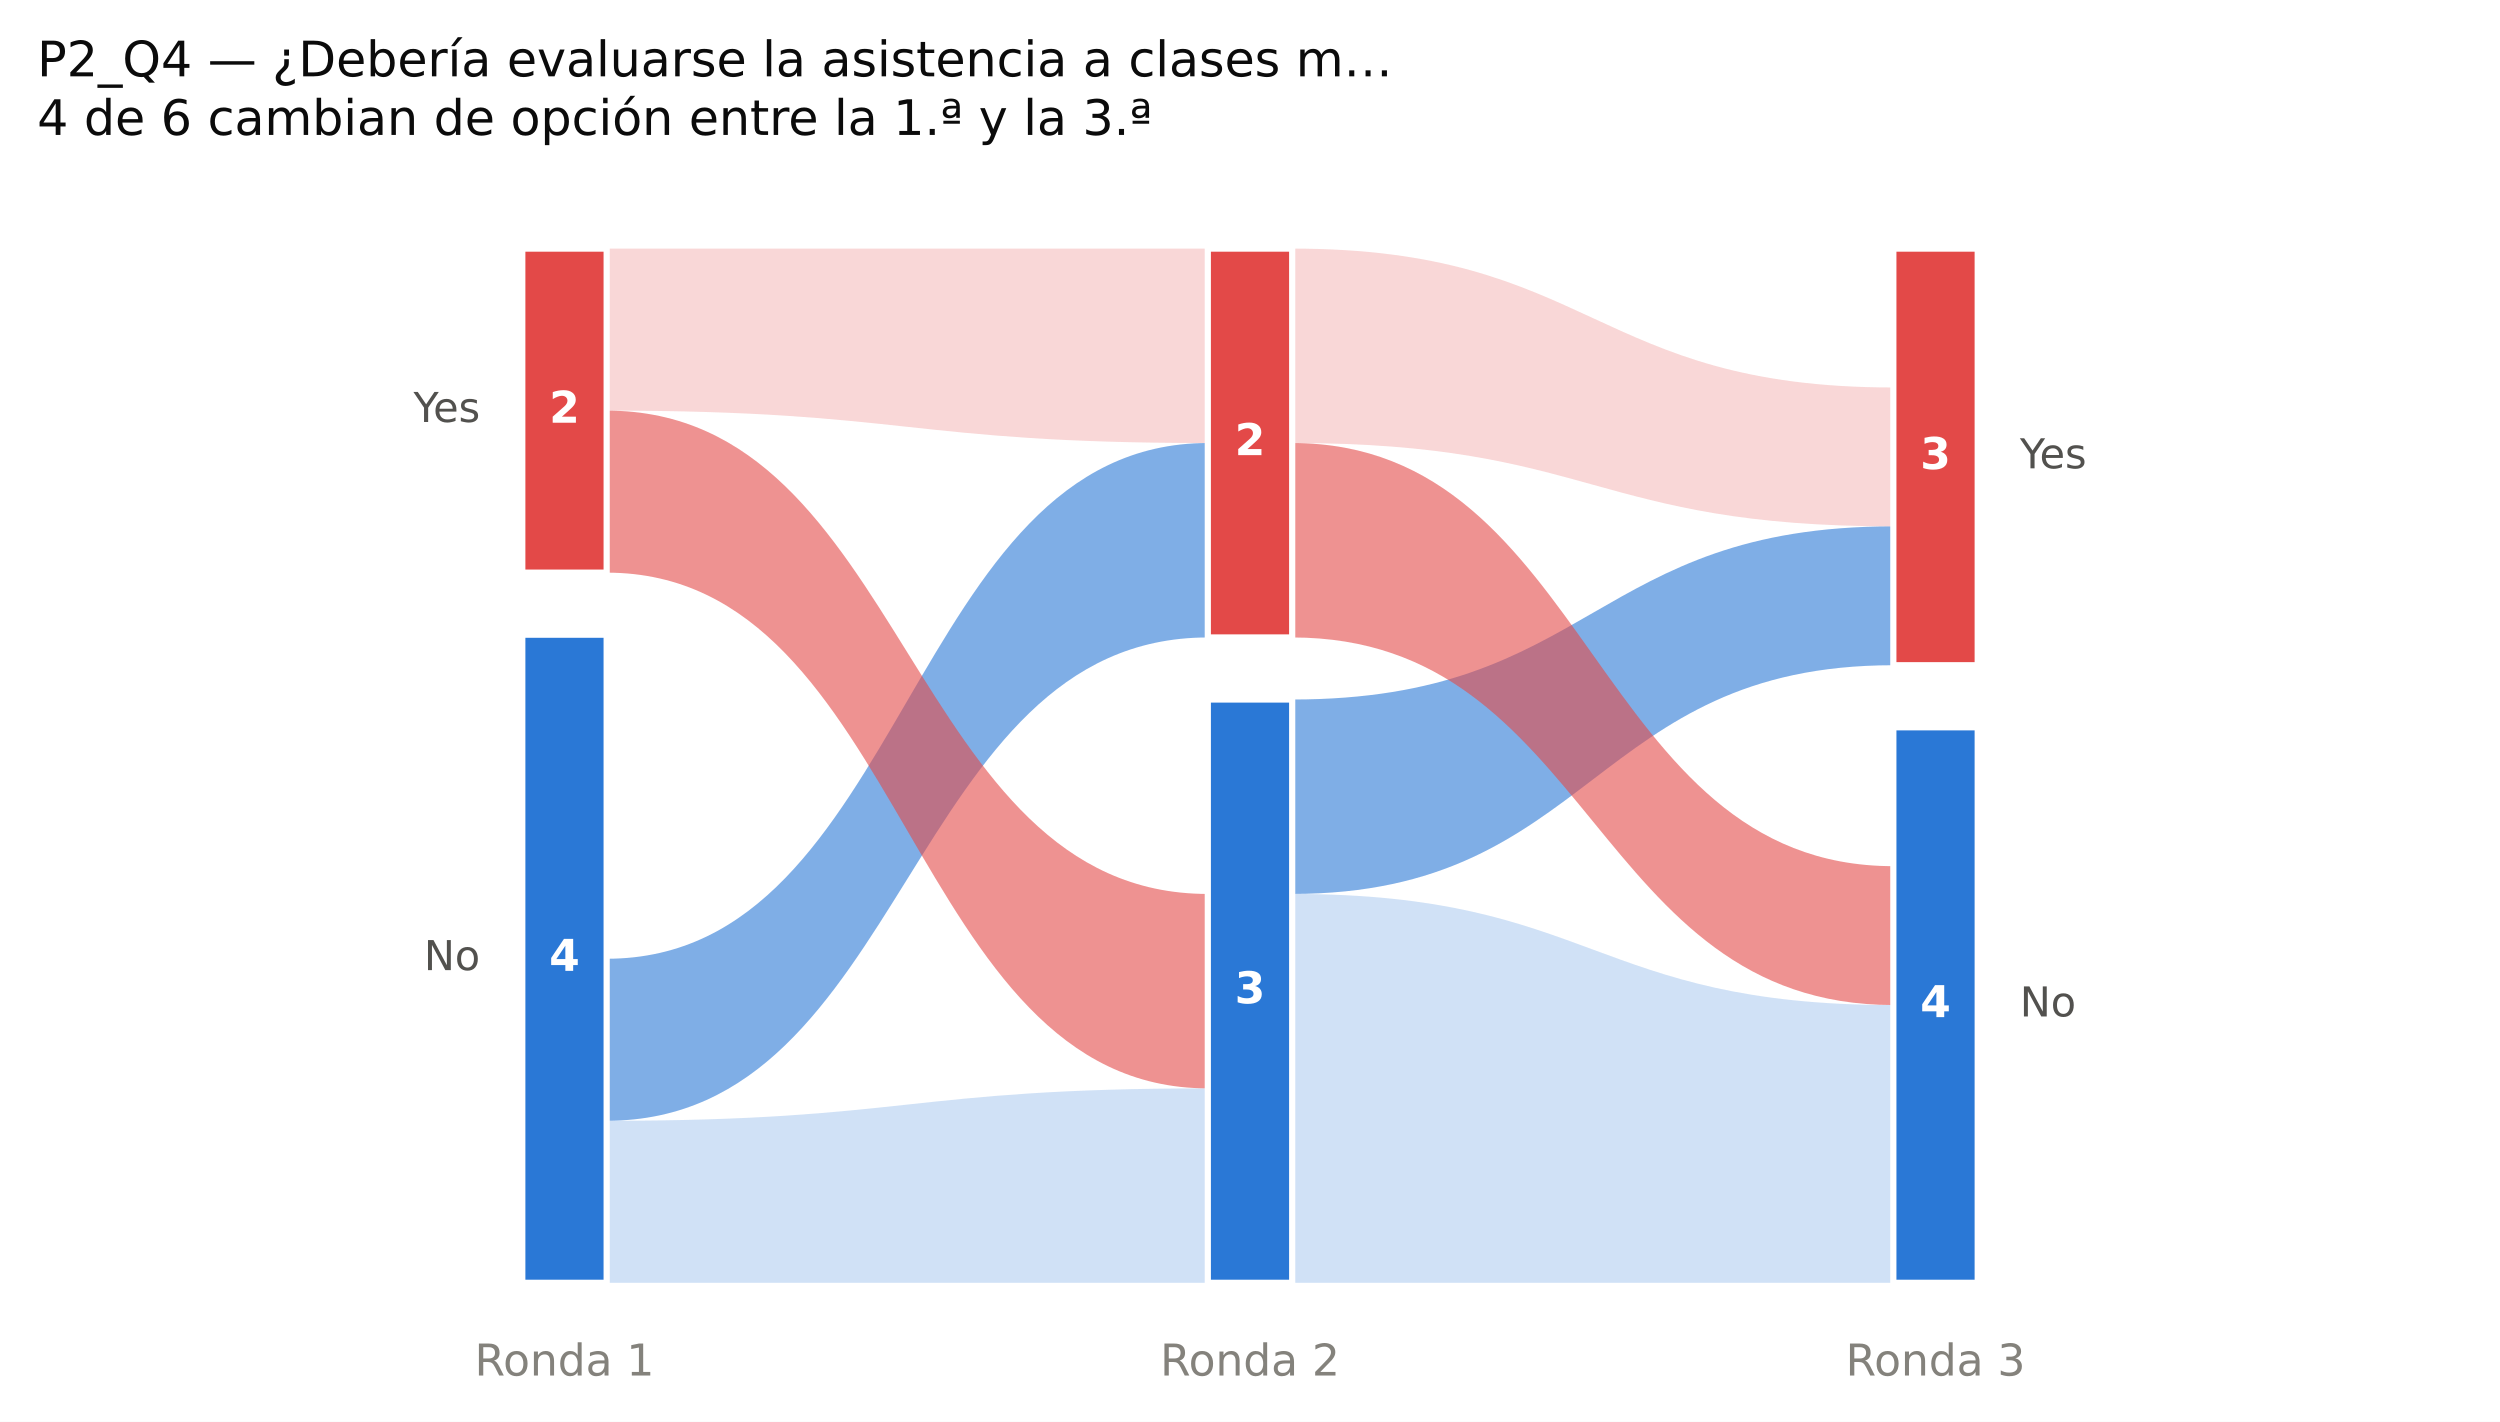
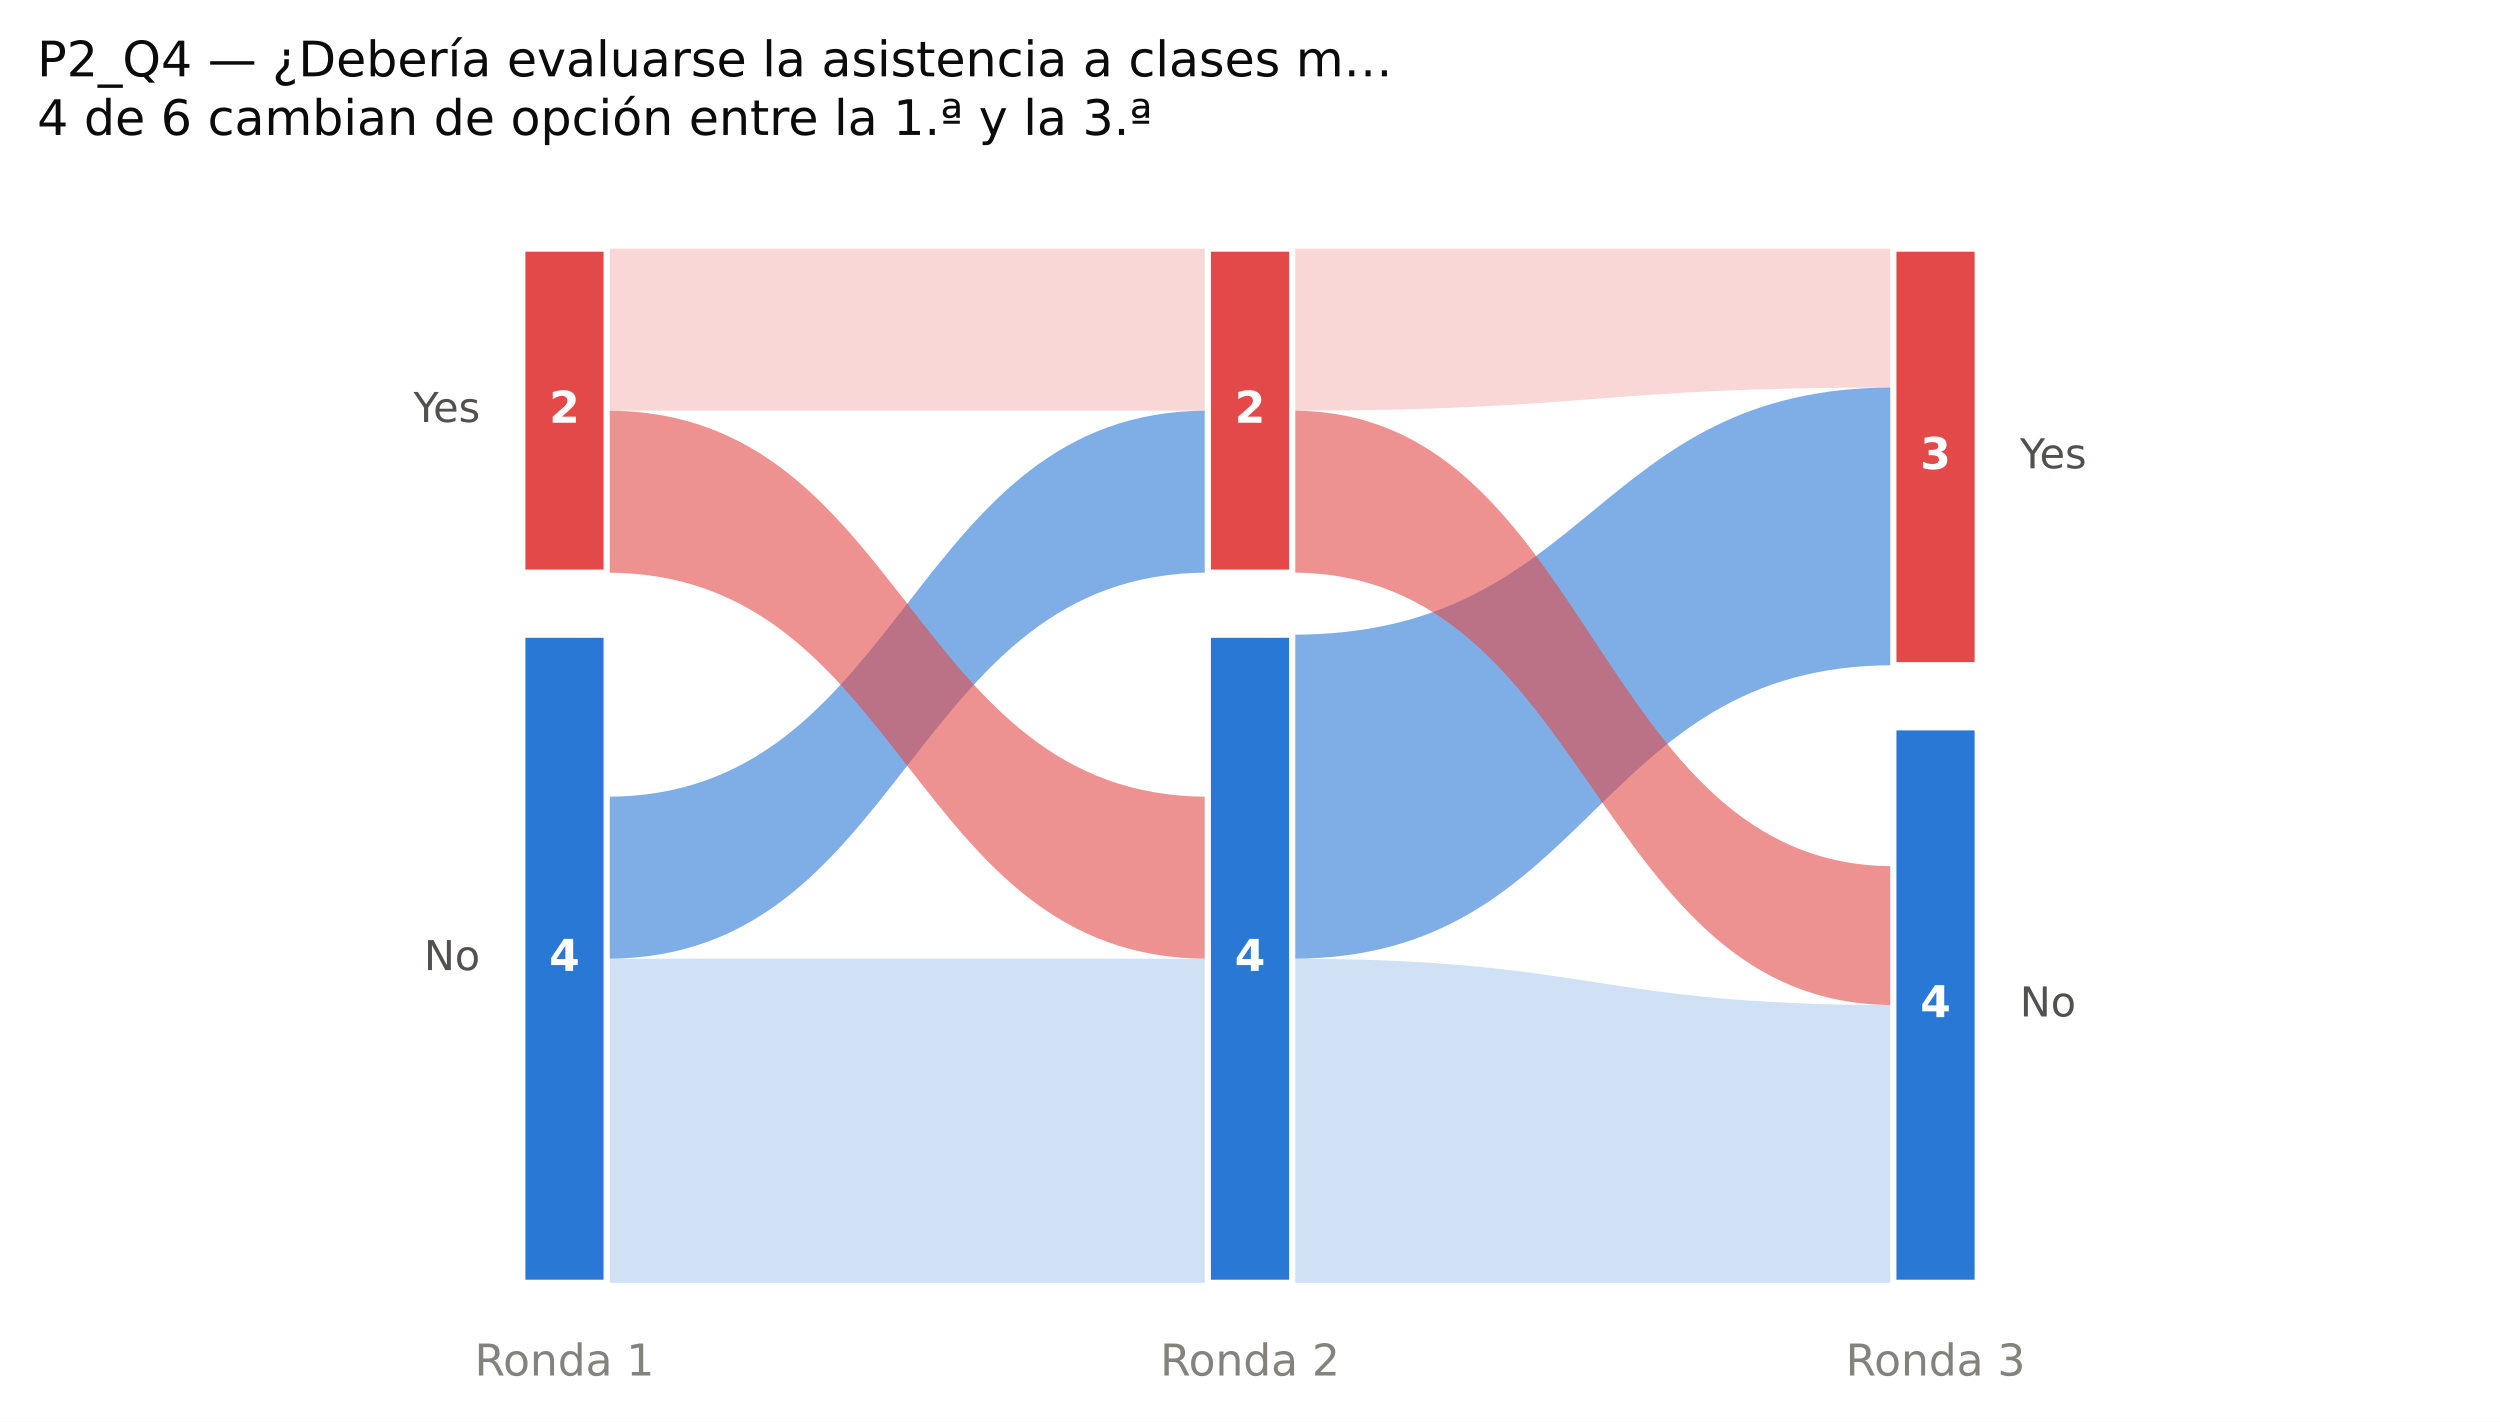
<svg xmlns="http://www.w3.org/2000/svg" width="484.56pt" height="275.583pt" viewBox="0 0 484.56 275.583" version="1.1">
  <defs>
    <style type="text/css">*{stroke-linejoin: round; stroke-linecap: butt}</style>
  </defs>
  <g id="figure_1">
    <g id="patch_1">
      <path d="M 0 275.583  L 484.56 275.583  L 484.56 0  L 0 0  z " style="fill: #ffffff" />
    </g>
    <g id="axes_1">
      <g id="patch_2">
        <path d="M 7.2 256.657  L 477.36 256.657  L 477.36 36.157  L 7.2 36.157  z " style="fill: #ffffff" />
      </g>
      <g id="patch_3">
-         <path d="M 117.585 248.638  C 175.844 248.638 175.844 248.638 234.103 248.638  L 234.103 210.953  C 175.844 210.953 175.844 217.234 117.585 217.234  z " clip-path="url(#p9b07c557ce)" style="fill: #2a78d6; opacity: 0.22" />
+         <path d="M 117.585 248.638  C 175.844 248.638 175.844 248.638 234.103 248.638  L 234.103 185.829  C 175.844 185.829 175.844 185.829 117.585 185.829  z " clip-path="url(#p1e44190a87)" style="fill: #2a78d6; opacity: 0.22" />
      </g>
      <g id="patch_4">
-         <path d="M 117.585 217.234  C 175.844 217.234 175.844 123.555 234.103 123.555  L 234.103 85.869  C 175.844 85.869 175.844 185.829 117.585 185.829  z " clip-path="url(#p9b07c557ce)" style="fill: #2a78d6; opacity: 0.6" />
+         <path d="M 117.585 185.829  C 175.844 185.829 175.844 110.993 234.103 110.993  L 234.103 79.588  C 175.844 79.588 175.844 154.425 117.585 154.425  z " clip-path="url(#p1e44190a87)" style="fill: #2a78d6; opacity: 0.6" />
      </g>
      <g id="patch_5">
-         <path d="M 117.585 110.993  C 175.844 110.993 175.844 210.953 234.103 210.953  L 234.103 173.268  C 175.844 173.268 175.844 79.588 117.585 79.588  z " clip-path="url(#p9b07c557ce)" style="fill: #e34948; opacity: 0.6" />
+         <path d="M 117.585 110.993  C 175.844 110.993 175.844 185.829 234.103 185.829  L 234.103 154.425  C 175.844 154.425 175.844 79.588 117.585 79.588  z " clip-path="url(#p1e44190a87)" style="fill: #e34948; opacity: 0.6" />
      </g>
      <g id="patch_6">
-         <path d="M 117.585 79.588  C 175.844 79.588 175.844 85.869 234.103 85.869  L 234.103 48.184  C 175.844 48.184 175.844 48.184 117.585 48.184  z " clip-path="url(#p9b07c557ce)" style="fill: #e34948; opacity: 0.22" />
+         <path d="M 117.585 79.588  C 175.844 79.588 175.844 79.588 234.103 79.588  L 234.103 48.184  C 175.844 48.184 175.844 48.184 117.585 48.184  z " clip-path="url(#p1e44190a87)" style="fill: #e34948; opacity: 0.22" />
      </g>
      <g id="patch_7">
-         <path d="M 250.457 248.638  C 308.716 248.638 308.716 248.638 366.975 248.638  L 366.975 194.802  C 308.716 194.802 308.716 173.268 250.457 173.268  z " clip-path="url(#p9b07c557ce)" style="fill: #2a78d6; opacity: 0.22" />
+         <path d="M 250.457 248.638  C 308.716 248.638 308.716 248.638 366.975 248.638  L 366.975 194.802  C 308.716 194.802 308.716 185.829 250.457 185.829  z " clip-path="url(#p1e44190a87)" style="fill: #2a78d6; opacity: 0.22" />
      </g>
      <g id="patch_8">
-         <path d="M 250.457 173.268  C 308.716 173.268 308.716 128.938 366.975 128.938  L 366.975 102.02  C 308.716 102.02 308.716 135.582 250.457 135.582  z " clip-path="url(#p9b07c557ce)" style="fill: #2a78d6; opacity: 0.6" />
+         <path d="M 250.457 185.829  C 308.716 185.829 308.716 128.938 366.975 128.938  L 366.975 75.102  C 308.716 75.102 308.716 123.02 250.457 123.02  z " clip-path="url(#p1e44190a87)" style="fill: #2a78d6; opacity: 0.6" />
      </g>
      <g id="patch_9">
-         <path d="M 250.457 123.555  C 308.716 123.555 308.716 194.802 366.975 194.802  L 366.975 167.884  C 308.716 167.884 308.716 85.869 250.457 85.869  z " clip-path="url(#p9b07c557ce)" style="fill: #e34948; opacity: 0.6" />
+         <path d="M 250.457 110.993  C 308.716 110.993 308.716 194.802 366.975 194.802  L 366.975 167.884  C 308.716 167.884 308.716 79.588 250.457 79.588  z " clip-path="url(#p1e44190a87)" style="fill: #e34948; opacity: 0.6" />
      </g>
      <g id="patch_10">
-         <path d="M 250.457 85.869  C 308.716 85.869 308.716 102.02 366.975 102.02  L 366.975 75.102  C 308.716 75.102 308.716 48.184 250.457 48.184  z " clip-path="url(#p9b07c557ce)" style="fill: #e34948; opacity: 0.22" />
+         <path d="M 250.457 79.588  C 308.716 79.588 308.716 75.102 366.975 75.102  L 366.975 48.184  C 308.716 48.184 308.716 48.184 250.457 48.184  z " clip-path="url(#p1e44190a87)" style="fill: #e34948; opacity: 0.22" />
      </g>
      <g id="matplotlib.axis_1">
        <g id="xtick_1">
          <g id="line2d_1" />
          <g id="text_1">
            <text style="font-size: 8.5px; font-family: 'DejaVu Sans', 'Helvetica', 'Arial', sans-serif; text-anchor: middle; fill: #84827c" x="109.409" y="266.615" transform="rotate(-0 109.4087 266.6153)">Ronda 1</text>
          </g>
        </g>
        <g id="xtick_2">
          <g id="line2d_2" />
          <g id="text_2">
            <text style="font-size: 8.5px; font-family: 'DejaVu Sans', 'Helvetica', 'Arial', sans-serif; text-anchor: middle; fill: #84827c" x="242.28" y="266.615" transform="rotate(-0 242.28 266.6153)">Ronda 2</text>
          </g>
        </g>
        <g id="xtick_3">
          <g id="line2d_3" />
          <g id="text_3">
            <text style="font-size: 8.5px; font-family: 'DejaVu Sans', 'Helvetica', 'Arial', sans-serif; text-anchor: middle; fill: #84827c" x="375.151" y="266.615" transform="rotate(-0 375.1513 266.6153)">Ronda 3</text>
          </g>
        </g>
      </g>
      <g id="matplotlib.axis_2" />
      <g id="patch_11">
-         <path d="M 101.232 248.638  L 117.585 248.638  L 117.585 123.02  L 101.232 123.02  z " clip-path="url(#p9b07c557ce)" style="fill: #2a78d6; stroke: #ffffff; stroke-width: 1.2; stroke-linejoin: miter" />
+         <path d="M 101.232 248.638  L 117.585 248.638  L 117.585 123.02  L 101.232 123.02  z " clip-path="url(#p1e44190a87)" style="fill: #2a78d6; stroke: #ffffff; stroke-width: 1.2; stroke-linejoin: miter" />
      </g>
      <g id="patch_12">
-         <path d="M 101.232 110.993  L 117.585 110.993  L 117.585 48.184  L 101.232 48.184  z " clip-path="url(#p9b07c557ce)" style="fill: #e34948; stroke: #ffffff; stroke-width: 1.2; stroke-linejoin: miter" />
+         <path d="M 101.232 110.993  L 117.585 110.993  L 117.585 48.184  L 101.232 48.184  z " clip-path="url(#p1e44190a87)" style="fill: #e34948; stroke: #ffffff; stroke-width: 1.2; stroke-linejoin: miter" />
      </g>
      <g id="patch_13">
-         <path d="M 234.103 248.638  L 250.457 248.638  L 250.457 135.582  L 234.103 135.582  z " clip-path="url(#p9b07c557ce)" style="fill: #2a78d6; stroke: #ffffff; stroke-width: 1.2; stroke-linejoin: miter" />
+         <path d="M 234.103 248.638  L 250.457 248.638  L 250.457 123.02  L 234.103 123.02  z " clip-path="url(#p1e44190a87)" style="fill: #2a78d6; stroke: #ffffff; stroke-width: 1.2; stroke-linejoin: miter" />
      </g>
      <g id="patch_14">
-         <path d="M 234.103 123.555  L 250.457 123.555  L 250.457 48.184  L 234.103 48.184  z " clip-path="url(#p9b07c557ce)" style="fill: #e34948; stroke: #ffffff; stroke-width: 1.2; stroke-linejoin: miter" />
+         <path d="M 234.103 110.993  L 250.457 110.993  L 250.457 48.184  L 234.103 48.184  z " clip-path="url(#p1e44190a87)" style="fill: #e34948; stroke: #ffffff; stroke-width: 1.2; stroke-linejoin: miter" />
      </g>
      <g id="patch_15">
-         <path d="M 366.975 248.638  L 383.328 248.638  L 383.328 140.966  L 366.975 140.966  z " clip-path="url(#p9b07c557ce)" style="fill: #2a78d6; stroke: #ffffff; stroke-width: 1.2; stroke-linejoin: miter" />
+         <path d="M 366.975 248.638  L 383.328 248.638  L 383.328 140.966  L 366.975 140.966  z " clip-path="url(#p1e44190a87)" style="fill: #2a78d6; stroke: #ffffff; stroke-width: 1.2; stroke-linejoin: miter" />
      </g>
      <g id="patch_16">
-         <path d="M 366.975 128.938  L 383.328 128.938  L 383.328 48.184  L 366.975 48.184  z " clip-path="url(#p9b07c557ce)" style="fill: #e34948; stroke: #ffffff; stroke-width: 1.2; stroke-linejoin: miter" />
+         <path d="M 366.975 128.938  L 383.328 128.938  L 383.328 48.184  L 366.975 48.184  z " clip-path="url(#p1e44190a87)" style="fill: #e34948; stroke: #ffffff; stroke-width: 1.2; stroke-linejoin: miter" />
      </g>
      <g id="text_4">
        <text style="font-size: 9.5px; font-family: 'DejaVu Sans', 'Helvetica', 'Arial', sans-serif; fill: #0b0b0b" transform="translate(7.2 14.79852)">P2_Q4 — ¿Debería evaluarse la asistencia a clases m…</text>
        <text style="font-size: 9.5px; font-family: 'DejaVu Sans', 'Helvetica', 'Arial', sans-serif; fill: #0b0b0b" transform="translate(7.2 26.15666)">4 de 6 cambian de opción entre la 1.ª y la 3.ª</text>
      </g>
      <g id="text_5">
        <text style="font-weight: 700; font-size: 8.5px; font-family: 'DejaVu Sans', 'Helvetica', 'Arial', sans-serif; text-anchor: middle; fill: #ffffff" x="109.409" y="188.175" transform="rotate(-0 109.4087 188.1749)">4</text>
      </g>
      <g id="text_6">
        <text style="font-size: 8px; font-family: 'DejaVu Sans', 'Helvetica', 'Arial', sans-serif; text-anchor: end; fill: #52514e" x="93.055" y="188.037" transform="rotate(-0 93.0553 188.0369)">No</text>
      </g>
      <g id="text_7">
        <text style="font-weight: 700; font-size: 8.5px; font-family: 'DejaVu Sans', 'Helvetica', 'Arial', sans-serif; text-anchor: middle; fill: #ffffff" x="109.409" y="81.934" transform="rotate(-0 109.4087 81.93394)">2</text>
      </g>
      <g id="text_8">
        <text style="font-size: 8px; font-family: 'DejaVu Sans', 'Helvetica', 'Arial', sans-serif; text-anchor: end; fill: #52514e" x="93.055" y="81.796" transform="rotate(-0 93.0553 81.79597)">Yes</text>
      </g>
      <g id="text_9">
-         <text style="font-weight: 700; font-size: 8.5px; font-family: 'DejaVu Sans', 'Helvetica', 'Arial', sans-serif; text-anchor: middle; fill: #ffffff" x="242.28" y="194.456" transform="rotate(-0 242.28 194.4558)">3</text>
+         <text style="font-weight: 700; font-size: 8.5px; font-family: 'DejaVu Sans', 'Helvetica', 'Arial', sans-serif; text-anchor: middle; fill: #ffffff" x="242.28" y="188.175" transform="rotate(-0 242.28 188.1749)">4</text>
      </g>
      <g id="text_10">
-         <text style="font-weight: 700; font-size: 8.5px; font-family: 'DejaVu Sans', 'Helvetica', 'Arial', sans-serif; text-anchor: middle; fill: #ffffff" x="242.28" y="88.215" transform="rotate(-0 242.28 88.21485)">2</text>
+         <text style="font-weight: 700; font-size: 8.5px; font-family: 'DejaVu Sans', 'Helvetica', 'Arial', sans-serif; text-anchor: middle; fill: #ffffff" x="242.28" y="81.934" transform="rotate(-0 242.28 81.93394)">2</text>
      </g>
      <g id="text_11">
        <text style="font-weight: 700; font-size: 8.5px; font-family: 'DejaVu Sans', 'Helvetica', 'Arial', sans-serif; text-anchor: middle; fill: #ffffff" x="375.151" y="197.148" transform="rotate(-0 375.1513 197.1476)">4</text>
      </g>
      <g id="text_12">
        <text style="font-size: 8px; font-family: 'DejaVu Sans', 'Helvetica', 'Arial', sans-serif; text-anchor: start; fill: #52514e" x="391.505" y="197.01" transform="rotate(-0 391.5047 197.0096)">No</text>
      </g>
      <g id="text_13">
        <text style="font-weight: 700; font-size: 8.5px; font-family: 'DejaVu Sans', 'Helvetica', 'Arial', sans-serif; text-anchor: middle; fill: #ffffff" x="375.151" y="90.907" transform="rotate(-0 375.1513 90.90667)">3</text>
      </g>
      <g id="text_14">
        <text style="font-size: 8px; font-family: 'DejaVu Sans', 'Helvetica', 'Arial', sans-serif; text-anchor: start; fill: #52514e" x="391.505" y="90.769" transform="rotate(-0 391.5047 90.7687)">Yes</text>
      </g>
    </g>
  </g>
  <defs>
-     <clipPath id="p9b07c557ce">
+     <clipPath id="p1e44190a87">
      <rect x="7.2" y="36.157" width="470.16" height="220.5" />
    </clipPath>
  </defs>
</svg>
